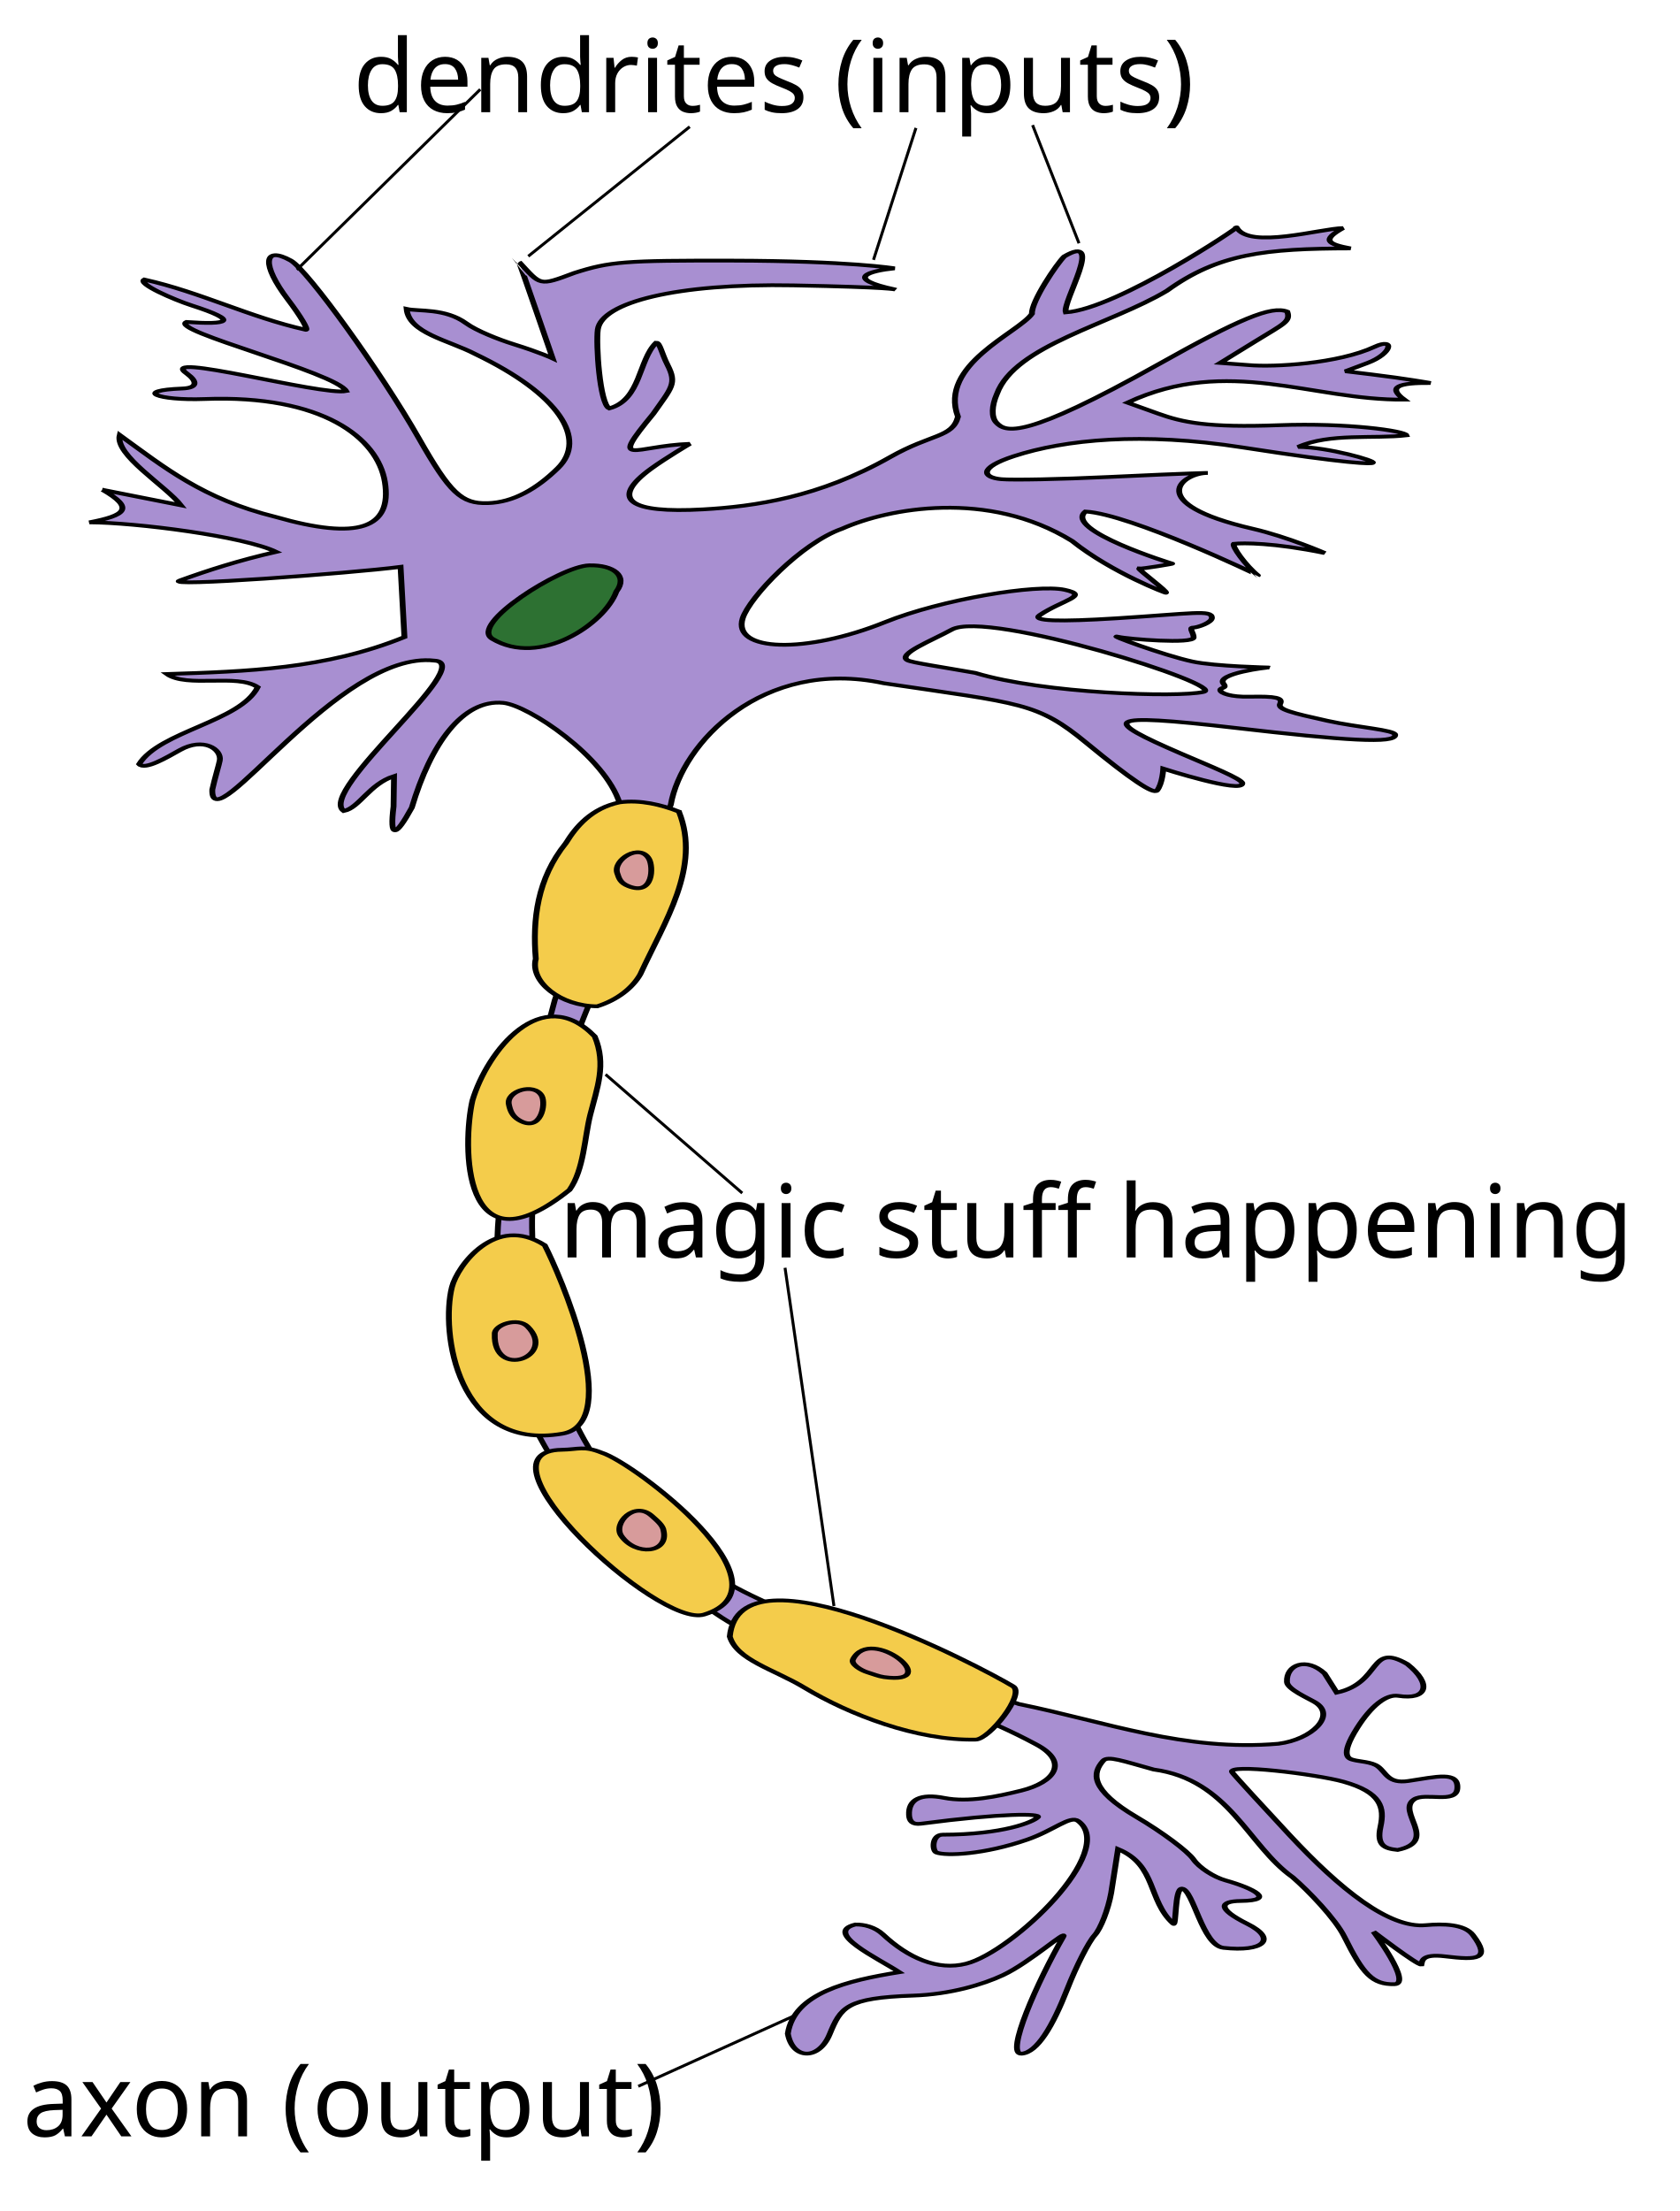
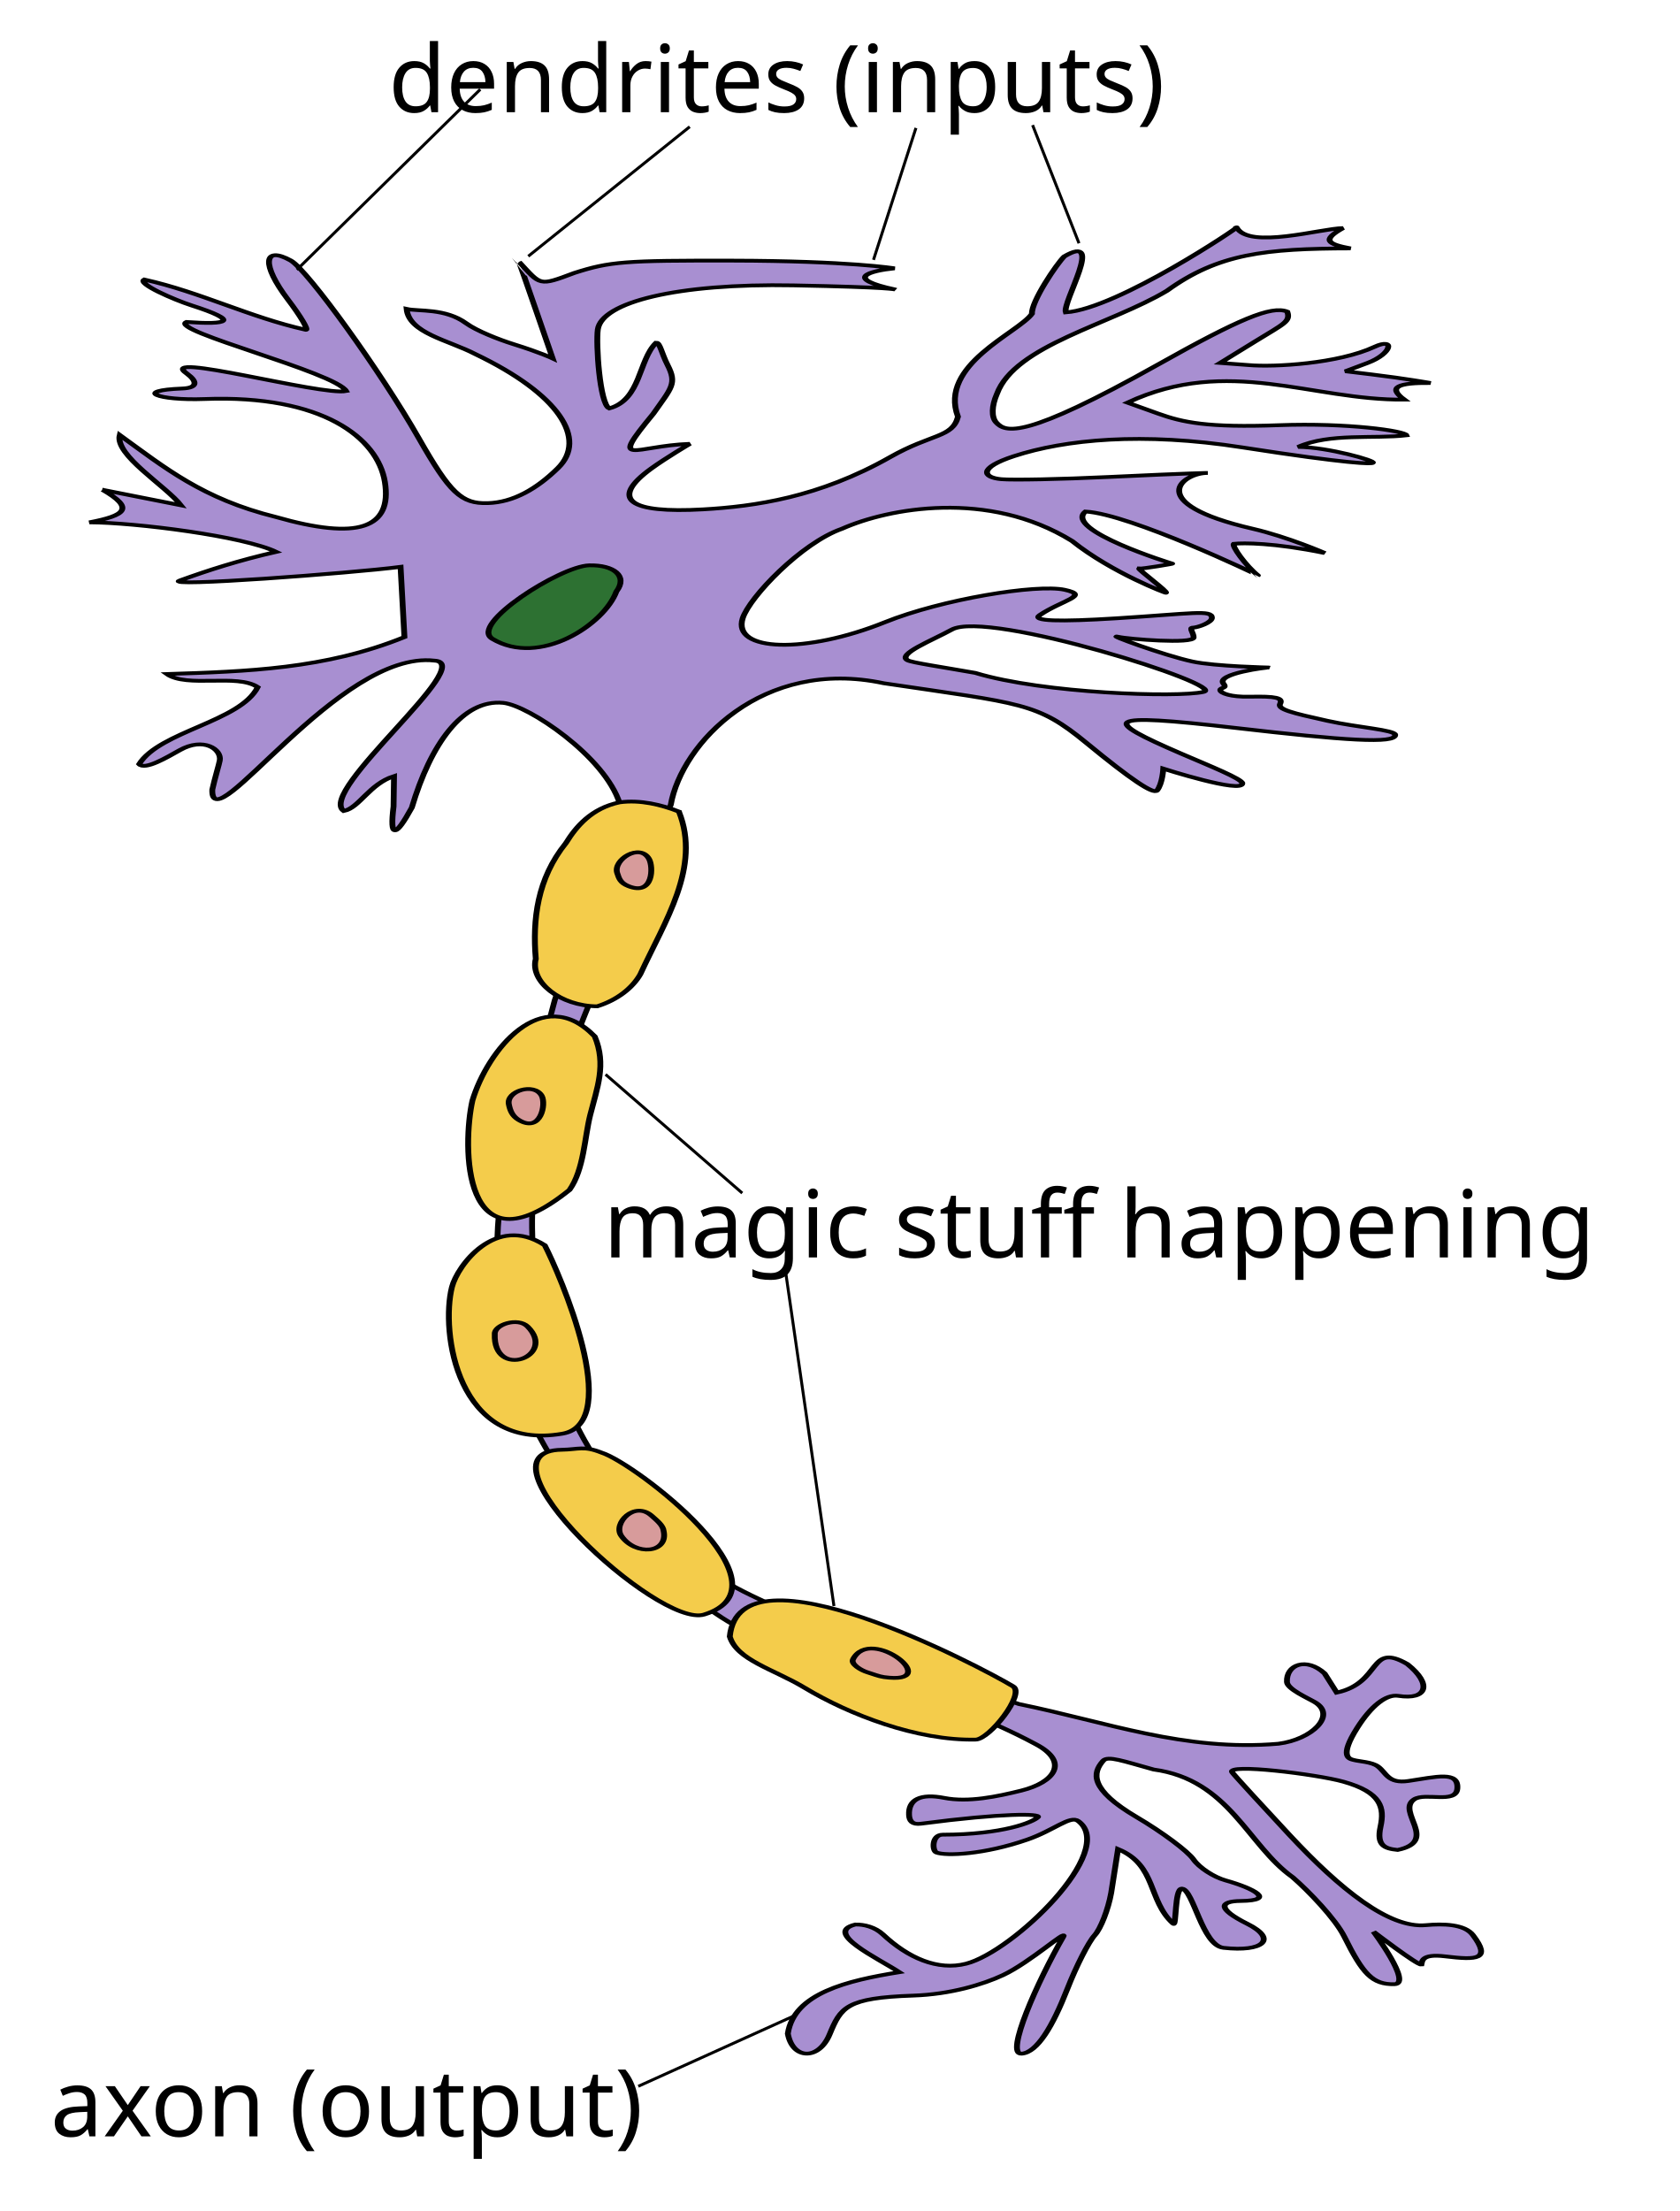
<svg xmlns="http://www.w3.org/2000/svg" width="152mm" height="200mm" id="neuron" version="1.1">
  <defs id="defs3">
    <style id="style5" type="text/css">
		#Lines {
			stroke: #000000;
			stroke-width: 2;
			stroke-linecap: round;
		}
		#Cell {
			stroke: #000000;
			stroke-width: 2;
			fill-opacity: 1;
		}
		#Cell_Body {
			fill: #a88fd1;
		}
		#Cell_Body_Nucleus {
			fill: #2d7132;
		}
		#Small_Cell {
			fill: #f4cc4b;
		}
		#Small_Cell_Nucleus {
			fill: #d79b9b;
		}
	</style>
  </defs>
  <g transform="matrix(0.03547766,0.6448155,-0.9993705,0.02289096,581.0967,68.36955)" id="g861">
    <g id="Cell" transform="translate(-72,-11.00052)" style="fill-opacity:1;stroke:#000000;stroke-width:2">
      <g id="Cell_Body" style="fill:#a88fd1">
        <path d="m 206.1,562.124 9.16,-26.505 c -10.514,4.834 -27.281,21.721 -37.928,19.618 17.642,-14.681 34.764,-27.059 45.26,-51.819 13.453,-27.608 7.458,-39.612 -17.23,-37.917 -23.275,1.598 -47.037,19.662 -46.097,60.017 0.38,16.303 -5.417,24.292 -5.831,7.432 -0.135,-5.482 -3.765,-5.133 -7.706,-1.934 -12.843,10.965 13.404,-45.59 11.047,-54.008 -10.086,3.257 -34.167,59.658 -38.52,53.26 2.047,-14.122 0.26,-18.556 -8.725,-2.006 -3.035,5.591 -12.149,18.292 -14.25,15.629 7.33,-18.972 21.197,-35.173 28.572,-54.259 0,-0.938 -7.327,1.575 -16.282,5.585 -18.658,8.355 -29.102,7.486 -20.591,-1.712 5.098,-5.509 60.167,-28.788 95.508,-40.374 29.655,-9.721 35.419,-13.369 35.344,-22.366 -0.073,-8.781 -6.99,-17.07 -17.726,-24.679 -14.962,-10.605 -38.922,-1.943 -61.316,26.068 -7.766,8.952 -11.884,22.325 -24.772,22.667 1.559,-4.053 -0.033,-13.212 8.293,-20.058 4.053,-3.332 8.992,-10.779 11.648,-15.801 4.781,-9.043 7.995,-13.113 7.995,-13.113 0,0 -51.474,9.579 -51.529,9.698 12.784,-7.098 13.277,-6.187 6.583,-18.685 -5.641,-12.473 -6.054,-17.308 -4.628,-54.174 1.558,-40.273 6.056,-55.358 6.056,-55.358 1.064,8.747 4.711,17.777 11.229,0.146 0,0 -1.261,1.223 -3.437,34.747 -2.59,39.896 6.692,65.809 20.981,67.644 7.434,0.954 39.512,0.771 41.928,-2.435 -4.238,-11.042 -25.246,-10.842 -34.235,-17.26 -0.056,-1.266 5.765,-1.665 11.947,-3.476 10.06,-2.948 12.12,-0.916 25.645,5.787 28.417,16.447 16.784,7.242 16.392,-11.878 0,0 7.211,8.462 12.59,13.596 15.911,15.186 23.58,8.275 22.271,-16.894 -0.915,-17.591 -4.921,-39.921 -25.467,-65.002 -11.905,-14.532 -9.448,-21.61 -20.497,-23.875 -27.813,5.72 -43.691,-22.256 -53.623,-27.222 -6.569,0 -26.408,-9.536 -29.978,-12.136 -12.393,-14.563 24.054,1.609 29.66,0.535 -1.365,-17.851 -43.826,-61.633 -42.935,-59.951 11.94,-3.833 1.518,-29.038 1.661,-36.345 6.039,7.533 8.242,5.726 10.848,-2.225 -0.958,29.176 1.145,45.272 20.203,63.552 17.123,19.757 27.013,52.962 52.547,60.046 6.36,2.053 12.197,2.334 15.062,0.809 5.643,-3.005 9.555,-9.2 -28.754,-56.54 -22.887,-28.282 -29.944,-39.782 -26.341,-45.036 5.293,-1.006 6.31,1.308 15.226,11.35 l 11.123,12.528 1.473,-9.653 c 1.521,-8.686 0.322,-30.758 -8.164,-43.428 -4.85,-7.242 3.896,-5.832 8.47,2.707 l 4.145,7.737 2.016,-8.976 c 2.557,-11.384 5.24,-19.892 5.24,-19.892 -0.582,11.041 1.579,14.976 8.474,9.306 -0.588,31.542 -25.458,59.264 -1.765,94.626 l 6.191,-10.263 c 4.921,-8.157 8.143,-16.574 7.594,-41.109 -0.522,-23.324 4.539,-42.977 6.911,-43.372 1.619,11.343 -2.255,26.221 4.83,37.261 0.435,-10.116 8.336,-26.498 9.292,-25.183 0.737,0 0.529,7.609 -9.718,44.304 -9.475,33.929 -6.345,60.366 1.89,78.215 5.731,12.422 10.916,11.131 12.026,4.706 0.683,-3.952 0.741,-20.444 0.129,-36.649 -1.1,-29.133 -0.929,-34.041 -0.929,-34.041 -0.41,8.745 15.205,23.051 30.071,-14.231 4.741,-11.89 13.777,-24.242 13.777,-24.242 -6.167,17.321 -6.398,27.683 -6.012,30.92 1.184,0.799 11.681,-3.612 17.034,-7.622 -0.086,-0.134 -33.959,42.362 -35.924,57.721 9.51,8.11 28.639,-28.638 28.639,-28.638 0.093,-0.465 2.457,10.219 2.229,11.358 0.654,0.28 12.743,-9.582 13.105,-8.676 0.821,-0.846 -11.078,18.019 -28.562,31.11 -28.418,27.69 -19.515,62.237 -9.242,78.383 6.977,14.096 35.119,32.888 46.195,35.607 17.668,4.337 19.658,-21.029 3.808,-48.531 -11.47,-19.903 -18.544,-52.641 -14.979,-62.038 3.338,-8.8 5.564,1.259 13.024,8.916 3.234,3.319 3.892,-6.574 2.705,-25.995 -1.597,-26.127 -3.504,-32.713 0.777,-32.713 2.656,0 5.079,5.043 5.079,6.624 0,1.581 2.78,-0.14 5.253,-5.8e-4 3.594,0.203 0.017,22.529 -1.29,25.717 -1.846,4.505 10.382,-15.201 14.008,-24.917 2.818,-7.551 4.092,-26.083 4.092,-26.083 -0.269,0.481 2.596,18.469 7.951,15.956 2.778,-1.304 1.823,1.204 3.439,1.204 1.616,0 3.814,-3.437 3.814,-9.93 0,-8.952 0.997,-11.431 4.125,-10.257 2.896,1.087 5.007,-3.885 9.584,-15.855 3.956,-10.347 5.591,-22.884 8.251,-22.884 4.899,0 2.429,17.347 -5.576,54.322 -9.985,46.121 -6.193,45.69 12.991,19.083 6.84,-9.486 14.02,-20.252 16.389,-20.252 5.788,0 -8.702,26.73 -8.702,26.73 0,0 7.926,0.541 11.474,2.544 2.192,1.237 -5.89,8.554 -25.953,23.176 -22.211,16.187 -21.526,21.162 -34.151,68.222 -15.168,41.002 29.495,70.178 61.79,75.052 43.092,12.708 78.542,23.954 110.502,33.42 37.646,11.149 71.012,20.774 111.799,21.925 37.347,1.054 76.973,-2.35 112.792,-13.8 32.963,-10.537 62.702,-27.179 84.474,-54.137 36.321,-44.971 60.84,-89.497 60.84,-89.497 10.421,-29.29 27.278,-55.716 24.162,-87.932 -1.841,-11.522 -14.324,-20.484 -21.493,-13.289 -2.266,2.274 -7.274,9.223 -11.117,9.223 -9.161,0 -13.102,-7.098 -4.087,-13.016 l 10.325,-3.81 c -4.67,-15.716 -26.591,-11.814 -14.264,-24.642 10.959,-8.256 19.46,-6.061 16.744,3.645 -1.174,4.194 5.123,9.558 16.426,14.66 15.333,6.921 16.33,3.197 16.947,1.911 0.941,-1.964 1.201,-6.182 3.749,-8.251 3.354,-2.722 9.422,-3.086 8.072,-10.123 -1.837,-9.576 -4.902,-17.485 4.675,-16.586 8.167,0.767 1.431,11.074 5.11,14.933 6.185,6.488 22.46,-7.905 26.606,6.622 -0.869,4.302 -2.454,7.195 -12.515,5.404 -10.07,-1.792 -18.19,-0.915 -24.281,11.819 -4.291,8.97 -11.277,39.781 -6.325,37.828 1.53,-0.603 19.413,-10.393 33.691,-18.297 29.742,-16.466 50.945,-32.408 49.599,-44.965 -0.637,-5.941 -0.126,-13.277 5.761,-15.901 13.302,-5.928 13.423,-0.926 10.995,9.856 -1.839,8.166 2.495,7.962 4.079,8.271 0.24,1.431 -17.978,15.751 -17.978,15.751 0,0 28.022,-12.389 28.022,-6.151 0,7.488 -5.715,10.543 -25.783,16.229 -9.556,2.707 -24.68,11.413 -32.096,16.537 -17.4,14.764 -52.385,19.809 -58.713,45.464 -4.851,10.313 -8.006,15.391 -5.28,17.084 6.275,3.899 14.909,5.314 30.234,-10.354 8.247,-8.431 18.65,-16.819 23.119,-18.641 4.469,-1.822 9.606,-6.582 11.493,-10.541 4.536,-9.518 11.343,-17.186 11.09,-4.8 -0.15,7.342 3.887,8.115 12.129,-1.791 8.629,-10.372 15.291,-4.797 12.476,8.527 -1.539,7.283 -31.08,9.161 -31.879,13.124 0,2.526 20.296,2.563 18.523,3.577 -12.734,8.385 -31.053,4.468 -40.211,17.491 l 23.114,3.171 c 8.824,1.355 18.831,4.25 22.239,6.434 3.408,2.184 15.991,6.824 27.962,10.311 19.922,5.803 33.456,11.569 33.859,16.916 0.435,5.766 -38.261,-6.909 -61.365,-16.435 -4.651,-1.918 13.161,11.808 19.564,21.328 4.69,6.973 9.522,18.306 9.725,30.98 0.37,23.098 5.394,25.008 19.535,29.354 13.672,4.202 13.003,13.113 -0.918,14.261 -21.349,-2.89 -27.393,-21.365 -31.186,-39.235 -7.514,6.897 -21.929,25.428 -25.771,14.103 0,-2.98 1.52,-6.641 5.539,-9.217 12.805,-8.206 20.058,-18.028 16.543,-27.903 -5.803,-16.303 -58.113,-54.022 -74.157,-41.005 -3.31,2.685 4.578,8.401 9.204,17.774 7.467,15.13 7.745,28.089 5.741,31.26 -0.947,1.498 -9.51,1.358 -9.383,-2.432 0.69,-20.586 -5.603,-31.312 -8.186,-32.897 -1.774,-0.887 -2.647,11.427 2.11,40.12 0.494,2.981 -1.551,3.894 -4.738,3.894 -8.33,0 -11.379,-4.393 -8.656,-12.301 2.823,-8.2 -0.06,-18.169 -2.935,-26.538 -3.902,-11.359 -14.504,-17.186 -24.467,-5.698 -3.422,3.826 -6.619,7.751 -9.633,11.739 -25.266,33.437 -37.643,71.358 -61.095,93.06 -28.245,26.138 -57.794,45.387 -90.949,56.638 -35.292,11.976 -74.269,15.888 -118.853,12.53 -35.83,-2.699 -74.696,-14.633 -119.111,-23.651 L 378.515,391.285 c -25.087,4.194 -53.113,29.313 -54.725,37.926 -2.591,13.844 21.139,25.596 54.361,33.214 15.599,6.185 16.208,8.181 -0.818,6.213 l -16.081,-0.73 c 3.899,8.587 16.384,12.483 17.866,17.822 -10.765,8.984 -76.788,-48.801 -78.533,-33.817 -6.946,32.469 94.291,80.032 65.624,78.353 -6.103,-1.092 -13.343,-2.805 -15.402,-3.11 -5.889,-0.872 -12.659,5.139 -5.907,13.475 3.743,4.621 10.379,12.334 6.901,14.149 -17.267,-7.74 -21.229,-35.34 -39.316,-41.956 -7.615,6.758 -0.213,24.235 -8.047,30.779 -0.399,-27.137 -0.661,-54.269 -16.69,-81.866 h -16.671 -20.56 c 2.804,17.079 7.976,82.315 4.525,75.619 -5.04,-9.782 -9.865,-20.318 -13.97,-33.377 -8.617,10.62 -17.254,47.472 -17.897,63.261 -3.233,-12.449 -6.805,-15.872 -17.075,-5.118 z M 313.645,267.341 c 11.79,-22.943 15.593,-68.766 12.855,-77.581 -2.823,-9.09 -46.227,72.016 -36.066,84.78 5.496,6.904 12.292,19.208 15.696,15.695 1.278,-1.319 4.041,-11.827 7.516,-22.894 z" id="path11" />
        <path d="m 266.25,388.463 c -8.258,-4.414 -14.25,0.551 -14.25,8.75 0,9.804 29.854,42.396 37.75,34.5 15.635,-15.635 -6.303,-38.513 -23.5,-43.25 z" id="Cell_Body_Nucleus" style="fill:#2d7132" />
      </g>
      <g id="Neck">
        <g id="Small_Cell" style="fill:#f4cc4b">
          <path d="m 383.5,371.213 c 29.734,-6.589 57.994,6.955 85.672,16.25 7.076,2.898 13.296,8.286 16.447,15.332 -0.565,12.483 -13.67,22.607 -25.891,20.105 -20.819,0.4 -42.501,-2.019 -60.906,-12.461 -8.698,-3.848 -18.162,-9.386 -20.956,-19.139 -1.209,-7.15 1.799,-14.211 5.632,-20.087 z" id="path16" />
          <path d="m 501.5,404.213 c 15.085,-3.53 27.299,0.16 41.5,3 12.007,2.401 28.842,3.171 39.5,8.5 45,38.831 -25.706,35.669 -48.5,31.5 -26.301,-6.07 -61.872,-25.904 -32.5,-43 z" id="path18" />
          <path d="m 611.5,425.213 c 14.648,-4.333 95.067,-24.051 100,-2.5 8.372,36.581 -55.749,39.701 -79,35 -10.971,-2.218 -38.418,-16.107 -21,-32.5 z" id="path20" />
          <path d="m 722,409.713 c 5.927,-11.242 73.189,-64.062 87,-32 6.868,15.945 -89.41,77.849 -89,45.5 0.072,-5.658 -1.993,-7.507 2,-13.5 z" id="path22" />
          <path d="m 820.938,369.338 c 12.562,-1.966 17.83,-14.392 28.062,-24.625 14.722,-14.722 29.5,-37.4 29.5,-57.5 0,-4.658 -23.613,-17.887 -27.768,-13.732 -10.898,10.898 -81.072,90.729 -29.795,95.857 z" id="path24" />
        </g>
        <g id="Small_Cell_Nucleus" style="fill:#d79b9b">
          <path d="m 415.25,393.463 c 3.062,-0.52 5.332,-0.935 7.125,-3.625 5.592,-8.388 -10.053,-8.899 -14.25,-7.5 -8.562,2.854 0.006,12.334 7.125,11.125 z" id="path27" />
          <path d="m 536.375,434.838 c 3.289,-0.306 6.258,-0.883 8.5,-3.125 7.286,-7.286 -8.206,-9.723 -12.625,-8.25 -7.169,2.39 -2.834,12.022 4.125,11.375 z" id="path29" />
          <path d="m 657.875,443.963 c 24.453,1.498 12.676,-21.016 -3.5,-11.375 -5.291,3.154 -1.425,11.375 3.5,11.375 z" id="path31" />
          <path d="m 764.25,389.963 c -3.038,0.078 -5.712,2.141 -8.125,3.75 -8.415,5.61 3.466,13.492 10.122,10.829 11.012,-4.405 9.93,-15.867 -1.997,-14.579 z" id="path33" />
          <path d="m 834.537,327.67 c 2.403,0.891 5.902,-2.421 7.155,-4.927 0.813,-1.627 2.136,-3.483 2.604,-5.354 5.247,-21.008 -28.032,3.506 -9.759,10.28 z" id="path35" />
        </g>
      </g>
    </g>
  </g>
-   <text id="text4183" y="730.39" x="131.037" style="font-style:normal;font-variant:normal;font-weight:normal;font-stretch:normal;font-size:34.667px;line-height:1;font-family:'Ubuntu Condensed';-inkscape-font-specification:'Ubuntu Condensed, Normal';font-variant-ligatures:normal;font-variant-caps:normal;font-variant-numeric:normal;font-feature-settings:normal;text-align:center;letter-spacing:0px;word-spacing:0px;writing-mode:lr-tb;text-anchor:middle;fill:#000000;fill-opacity:1;stroke:none;stroke-width:1px;stroke-linecap:butt;stroke-linejoin:miter;stroke-opacity:1" xml:space="preserve">
-     <tspan style="font-style:normal;font-variant:normal;font-weight:normal;font-stretch:normal;font-size:34.667px;line-height:1;font-family:'Ubuntu Condensed';-inkscape-font-specification:'Ubuntu Condensed, Normal';font-variant-ligatures:normal;font-variant-caps:normal;font-variant-numeric:normal;font-feature-settings:normal;text-align:center;writing-mode:lr-tb;text-anchor:middle" y="730.39" x="131.037" id="tspan4197">axon (output)</tspan>
+   <text id="text4183" y="730.39" x="131.037" style="font-style:normal;font-variant:normal;font-weight:normal;font-stretch:normal;font-size:32px;line-height:1;font-family:'Ubuntu Condensed';-inkscape-font-specification:'Ubuntu Condensed, Normal';font-variant-ligatures:normal;font-variant-caps:normal;font-variant-numeric:normal;font-feature-settings:normal;text-align:center;letter-spacing:0px;word-spacing:0px;writing-mode:lr;text-anchor:middle;fill:#000000;fill-opacity:1;stroke:none;stroke-width:1px;stroke-linecap:butt;stroke-linejoin:miter;stroke-opacity:1;" xml:space="preserve">
+     <tspan style="font-style:normal;font-variant:normal;font-weight:normal;font-stretch:normal;font-size:32px;line-height:1;font-family:'Ubuntu Condensed';-inkscape-font-specification:'Ubuntu Condensed, Normal';font-variant-ligatures:normal;font-variant-caps:normal;font-variant-numeric:normal;font-feature-settings:normal;text-align:center;writing-mode:lr;text-anchor:middle;" y="730.39" x="131.037" id="tspan4197">axon (output)</tspan>
  </text>
  <text id="text4187" y="236.99" x="866.621" style="font-style:normal;font-variant:normal;font-weight:normal;font-stretch:normal;line-height:0%;font-family:IrisUPC;-inkscape-font-specification:IrisUPC;text-align:end;letter-spacing:0px;word-spacing:0px;text-anchor:end;fill:#000000;fill-opacity:1;stroke:none;stroke-width:1px;stroke-linecap:butt;stroke-linejoin:miter;stroke-opacity:1" xml:space="preserve">
    <tspan style="font-size:30px;line-height:1.25" y="236.99" x="873.191" id="tspan4189"> </tspan>
    <tspan style="font-size:30px;line-height:1.25" id="tspan4191" y="274.49" x="873.191"> </tspan>
  </text>
-   <text id="text4199" y="38.354" x="278.064" style="font-style:normal;font-variant:normal;font-weight:normal;font-stretch:normal;font-size:34.667px;line-height:1;font-family:'Ubuntu Condensed';-inkscape-font-specification:'Ubuntu Condensed, Normal';font-variant-ligatures:normal;font-variant-caps:normal;font-variant-numeric:normal;font-feature-settings:normal;text-align:center;letter-spacing:0px;word-spacing:0px;writing-mode:lr-tb;text-anchor:middle;fill:#000000;fill-opacity:1;stroke:none;stroke-width:1px;stroke-linecap:butt;stroke-linejoin:miter;stroke-opacity:1" xml:space="preserve">
-     <tspan style="font-style:normal;font-variant:normal;font-weight:normal;font-stretch:normal;font-size:34.667px;line-height:1;font-family:'Ubuntu Condensed';-inkscape-font-specification:'Ubuntu Condensed, Normal';font-variant-ligatures:normal;font-variant-caps:normal;font-variant-numeric:normal;font-feature-settings:normal;text-align:center;writing-mode:lr-tb;text-anchor:middle" id="tspan4203" y="38.354" x="278.064">dendrites (inputs)</tspan>
+   <text id="text4199" y="38.354" x="278.064" style="font-style:normal;font-variant:normal;font-weight:normal;font-stretch:normal;font-size:32px;line-height:1;font-family:'Ubuntu Condensed';-inkscape-font-specification:'Ubuntu Condensed, Normal';font-variant-ligatures:normal;font-variant-caps:normal;font-variant-numeric:normal;font-feature-settings:normal;text-align:center;letter-spacing:0px;word-spacing:0px;writing-mode:lr;text-anchor:middle;fill:#000000;fill-opacity:1;stroke:none;stroke-width:1px;stroke-linecap:butt;stroke-linejoin:miter;stroke-opacity:1;" xml:space="preserve">
+     <tspan style="font-style:normal;font-variant:normal;font-weight:normal;font-stretch:normal;font-size:32px;line-height:1;font-family:'Ubuntu Condensed';-inkscape-font-specification:'Ubuntu Condensed, Normal';font-variant-ligatures:normal;font-variant-caps:normal;font-variant-numeric:normal;font-feature-settings:normal;text-align:center;writing-mode:lr;text-anchor:middle;" id="tspan4203" y="38.354" x="278.064">dendrites (inputs)</tspan>
  </text>
  <path id="path4205" d="M 368.971,83.176 353.105,42.774" style="fill:none;fill-rule:evenodd;stroke:#000000;stroke-width:1px;stroke-linecap:butt;stroke-linejoin:miter;stroke-opacity:1" />
  <path id="path4207" d="M 101.514,92.229 164.233,30.559" style="fill:none;fill-rule:evenodd;stroke:#000000;stroke-width:1px;stroke-linecap:butt;stroke-linejoin:miter;stroke-opacity:1" />
  <path id="path4209" d="M 298.699,88.834 313.216,43.745" style="fill:none;fill-rule:evenodd;stroke:#000000;stroke-width:1px;stroke-linecap:butt;stroke-linejoin:miter;stroke-opacity:1" />
  <path id="path4211" d="M 180.645,87.609 235.863,43.328" style="fill:none;fill-rule:evenodd;stroke:#000000;stroke-width:1px;stroke-linecap:butt;stroke-linejoin:miter;stroke-opacity:1" />
  <path id="path1014" d="M 218.263,713.268 271.345,689.266" style="fill:none;stroke:#000000;stroke-width:1px;stroke-linecap:butt;stroke-linejoin:miter;stroke-opacity:1" />
-   <text xml:space="preserve" style="font-style:normal;font-variant:normal;font-weight:normal;font-stretch:normal;font-size:34.667px;line-height:1;font-family:'Ubuntu Condensed';-inkscape-font-specification:'Ubuntu Condensed, Normal';font-variant-ligatures:normal;font-variant-caps:normal;font-variant-numeric:normal;font-feature-settings:normal;text-align:center;letter-spacing:0px;word-spacing:0px;writing-mode:lr-tb;text-anchor:middle;fill:#000000;fill-opacity:1;stroke:none;stroke-width:1px;stroke-linecap:butt;stroke-linejoin:miter;stroke-opacity:1" x="388.345" y="429.9" id="text945">
-     <tspan x="388.345" y="429.9" id="tspan943" style="font-style:normal;font-variant:normal;font-weight:normal;font-stretch:normal;font-size:34.667px;line-height:1;font-family:'Ubuntu Condensed';-inkscape-font-specification:'Ubuntu Condensed, Normal';font-variant-ligatures:normal;font-variant-caps:normal;font-variant-numeric:normal;font-feature-settings:normal;text-align:center;writing-mode:lr-tb;text-anchor:middle">magic stuff happening</tspan>
+   <text xml:space="preserve" style="font-style:normal;font-variant:normal;font-weight:normal;font-stretch:normal;font-size:32px;line-height:1;font-family:'Ubuntu Condensed';-inkscape-font-specification:'Ubuntu Condensed, Normal';font-variant-ligatures:normal;font-variant-caps:normal;font-variant-numeric:normal;font-feature-settings:normal;text-align:center;letter-spacing:0px;word-spacing:0px;writing-mode:lr;text-anchor:middle;fill:#000000;fill-opacity:1;stroke:none;stroke-width:1px;stroke-linecap:butt;stroke-linejoin:miter;stroke-opacity:1;" x="388.345" y="429.9" id="text945">
+     <tspan x="388.345" y="429.9" id="tspan943" style="font-style:normal;font-variant:normal;font-weight:normal;font-stretch:normal;font-size:32px;line-height:1;font-family:'Ubuntu Condensed';-inkscape-font-specification:'Ubuntu Condensed, Normal';font-variant-ligatures:normal;font-variant-caps:normal;font-variant-numeric:normal;font-feature-settings:normal;text-align:center;writing-mode:lr;text-anchor:middle;">magic stuff happening</tspan>
  </text>
  <path style="fill:none;fill-rule:evenodd;stroke:#000000;stroke-width:1px;stroke-linecap:butt;stroke-linejoin:miter;stroke-opacity:1" d="M 253.817,407.9 207.079,367.334" id="path949" />
  <path style="fill:none;fill-rule:evenodd;stroke:#000000;stroke-width:1px;stroke-linecap:butt;stroke-linejoin:miter;stroke-opacity:1" d="M 285.178,549.084 268.448,433.437" id="path951" />
</svg>
